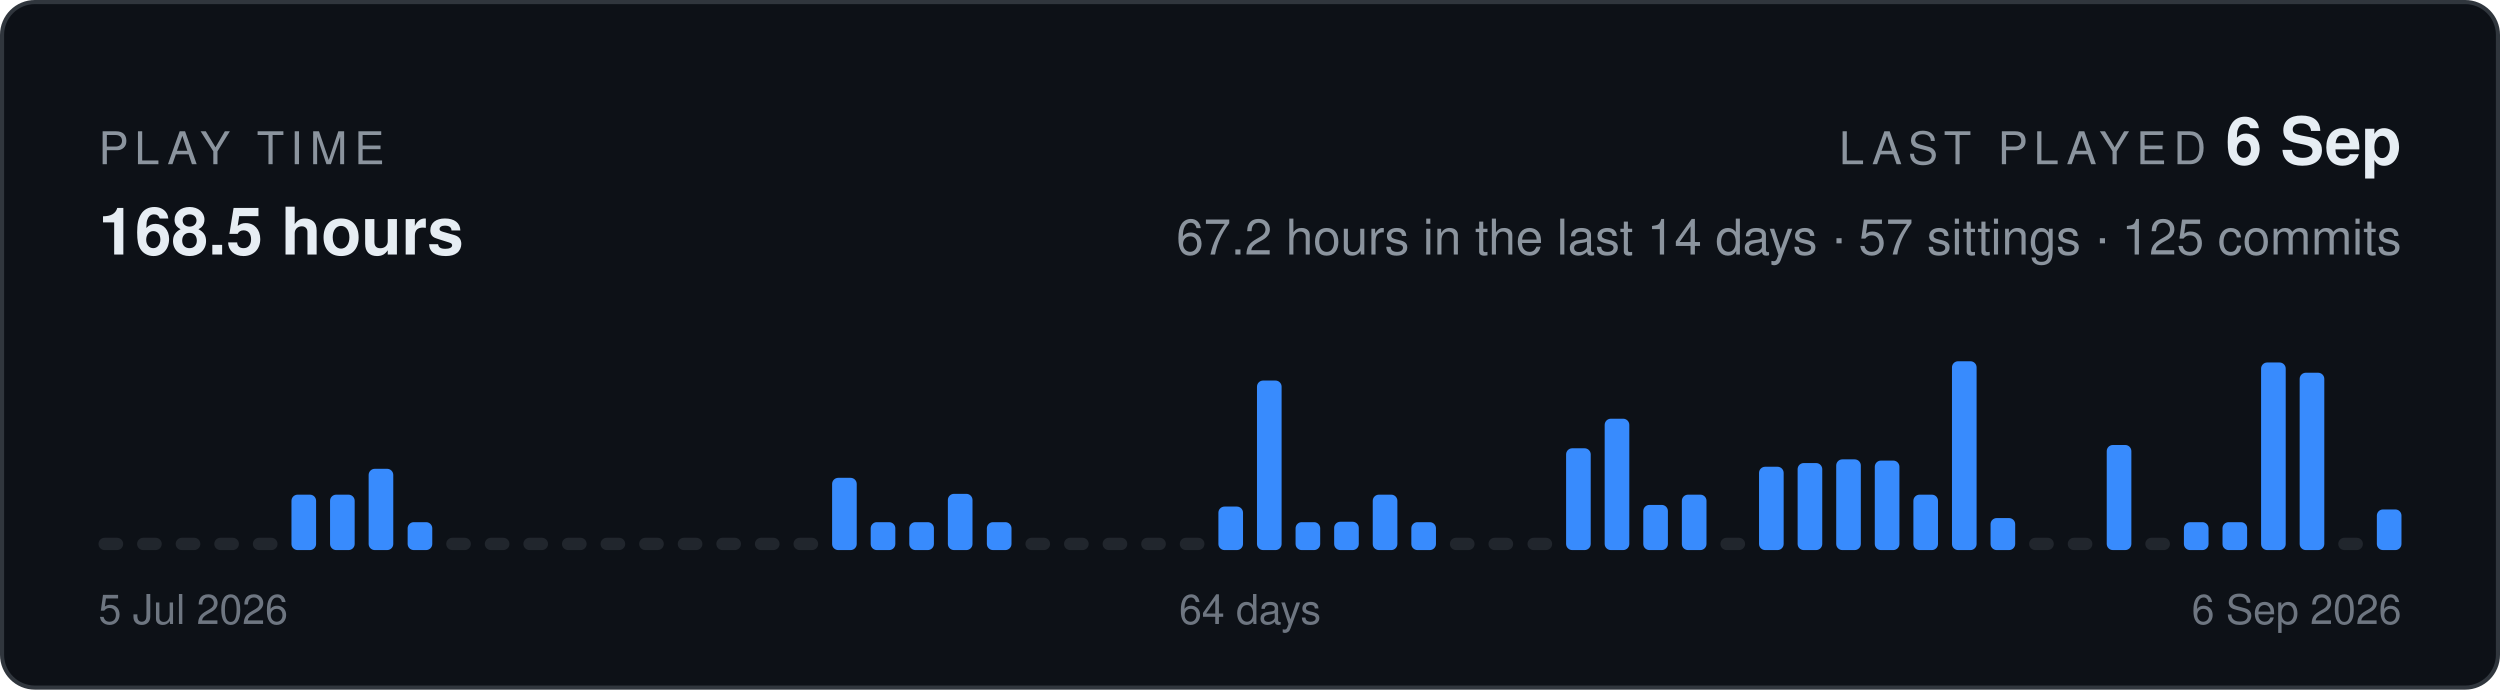
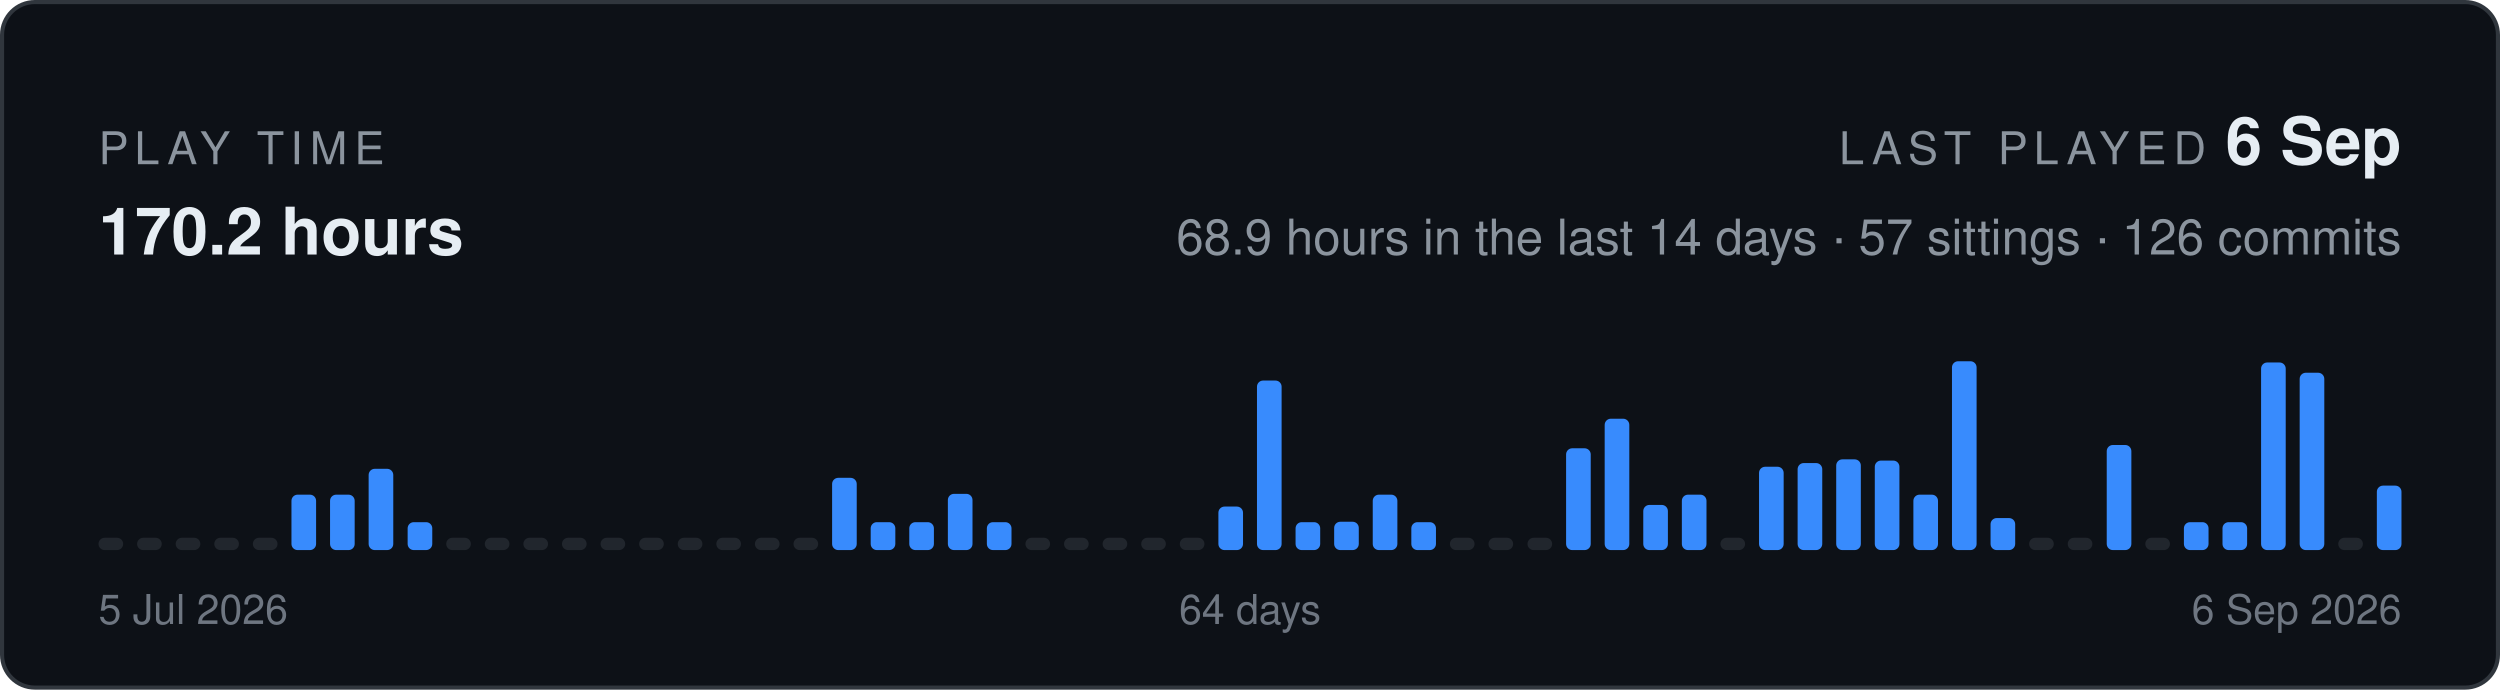
- <svg xmlns="http://www.w3.org/2000/svg" width="609" height="168" viewBox="0 0 609 168" role="img" aria-label="Play time: 168.5 hours over 125 commits, last played 6 Sep">
+ <svg xmlns="http://www.w3.org/2000/svg" width="609" height="168" viewBox="0 0 609 168" role="img" aria-label="Play time: 170.2 hours over 126 commits, last played 6 Sep">
  <style>
    .card { fill: #0d1117; stroke: #30363d }
    text { font-family: -apple-system, BlinkMacSystemFont, "Segoe UI", Helvetica, Arial, sans-serif }
    .label { font-size: 11px; letter-spacing: 1.7px; fill: #8b949e }
    .stat { font-size: 16px; font-weight: 600; letter-spacing: normal; fill: #e6edf3 }
    .note { font-size: 12px; fill: #8b949e }
    .axis { font-size: 10px; fill: #6e7681 }
    .bar { fill: #388bfd }
    .bar-quiet { fill: #21262d }
  </style>
  <rect class="card" x="0.5" y="0.5" width="608" height="167" rx="8" />
  <text class="label" x="24" y="40">PLAY TIME</text>
-   <text class="stat" x="24" y="62">168.5 hours</text>
+   <text class="stat" x="24" y="62">170.2 hours</text>
  <text class="label" x="585" y="40" text-anchor="end">LAST PLAYED <tspan class="stat">6 Sep</tspan>
  </text>
-   <text class="note" x="585" y="62" text-anchor="end">67.2 hours in the last 14 days   ·   57 sittings   ·   125 commits</text>
+   <text class="note" x="585" y="62" text-anchor="end">68.9 hours in the last 14 days   ·   57 sittings   ·   126 commits</text>
  <rect class="bar-quiet" x="24.0" y="131.0" width="6" height="3.0" rx="1.5" />
  <rect class="bar-quiet" x="33.4" y="131.0" width="6" height="3.0" rx="1.5" />
  <rect class="bar-quiet" x="42.8" y="131.0" width="6" height="3.0" rx="1.5" />
  <rect class="bar-quiet" x="52.2" y="131.0" width="6" height="3.0" rx="1.5" />
  <rect class="bar-quiet" x="61.6" y="131.0" width="6" height="3.0" rx="1.5" />
  <rect class="bar" x="71.0" y="120.5" width="6" height="13.5" rx="1.5" />
  <rect class="bar" x="80.4" y="120.5" width="6" height="13.5" rx="1.5" />
  <rect class="bar" x="89.8" y="114.2" width="6" height="19.8" rx="1.5" />
  <rect class="bar" x="99.3" y="127.2" width="6" height="6.8" rx="1.5" />
  <rect class="bar-quiet" x="108.7" y="131.0" width="6" height="3.0" rx="1.5" />
  <rect class="bar-quiet" x="118.1" y="131.0" width="6" height="3.0" rx="1.5" />
  <rect class="bar-quiet" x="127.5" y="131.0" width="6" height="3.0" rx="1.5" />
  <rect class="bar-quiet" x="136.9" y="131.0" width="6" height="3.0" rx="1.5" />
  <rect class="bar-quiet" x="146.3" y="131.0" width="6" height="3.0" rx="1.5" />
  <rect class="bar-quiet" x="155.7" y="131.0" width="6" height="3.0" rx="1.5" />
  <rect class="bar-quiet" x="165.1" y="131.0" width="6" height="3.0" rx="1.5" />
  <rect class="bar-quiet" x="174.5" y="131.0" width="6" height="3.0" rx="1.5" />
  <rect class="bar-quiet" x="183.9" y="131.0" width="6" height="3.0" rx="1.5" />
  <rect class="bar-quiet" x="193.3" y="131.0" width="6" height="3.0" rx="1.5" />
  <rect class="bar" x="202.7" y="116.4" width="6" height="17.6" rx="1.5" />
  <rect class="bar" x="212.1" y="127.2" width="6" height="6.8" rx="1.5" />
  <rect class="bar" x="221.5" y="127.2" width="6" height="6.8" rx="1.5" />
  <rect class="bar" x="230.9" y="120.3" width="6" height="13.7" rx="1.5" />
  <rect class="bar" x="240.4" y="127.2" width="6" height="6.8" rx="1.5" />
  <rect class="bar-quiet" x="249.8" y="131.0" width="6" height="3.0" rx="1.5" />
  <rect class="bar-quiet" x="259.2" y="131.0" width="6" height="3.0" rx="1.5" />
  <rect class="bar-quiet" x="268.6" y="131.0" width="6" height="3.0" rx="1.5" />
  <rect class="bar-quiet" x="278.0" y="131.0" width="6" height="3.0" rx="1.5" />
  <rect class="bar-quiet" x="287.4" y="131.0" width="6" height="3.0" rx="1.5" />
  <rect class="bar" x="296.8" y="123.4" width="6" height="10.6" rx="1.5" />
  <rect class="bar" x="306.2" y="92.7" width="6" height="41.3" rx="1.5" />
  <rect class="bar" x="315.6" y="127.2" width="6" height="6.8" rx="1.5" />
  <rect class="bar" x="325.0" y="127.1" width="6" height="6.9" rx="1.5" />
  <rect class="bar" x="334.4" y="120.5" width="6" height="13.5" rx="1.5" />
  <rect class="bar" x="343.8" y="127.2" width="6" height="6.8" rx="1.5" />
  <rect class="bar-quiet" x="353.2" y="131.0" width="6" height="3.0" rx="1.5" />
  <rect class="bar-quiet" x="362.6" y="131.0" width="6" height="3.0" rx="1.5" />
  <rect class="bar-quiet" x="372.1" y="131.0" width="6" height="3.0" rx="1.5" />
  <rect class="bar" x="381.5" y="109.2" width="6" height="24.8" rx="1.5" />
  <rect class="bar" x="390.9" y="102.0" width="6" height="32.0" rx="1.5" />
  <rect class="bar" x="400.3" y="123.0" width="6" height="11.0" rx="1.5" />
  <rect class="bar" x="409.7" y="120.5" width="6" height="13.5" rx="1.5" />
  <rect class="bar-quiet" x="419.1" y="131.0" width="6" height="3.0" rx="1.5" />
  <rect class="bar" x="428.5" y="113.7" width="6" height="20.3" rx="1.5" />
  <rect class="bar" x="437.9" y="112.8" width="6" height="21.2" rx="1.5" />
  <rect class="bar" x="447.3" y="111.9" width="6" height="22.1" rx="1.5" />
  <rect class="bar" x="456.7" y="112.2" width="6" height="21.8" rx="1.5" />
  <rect class="bar" x="466.1" y="120.5" width="6" height="13.5" rx="1.5" />
  <rect class="bar" x="475.5" y="88.0" width="6" height="46.0" rx="1.5" />
  <rect class="bar" x="484.9" y="126.2" width="6" height="7.8" rx="1.5" />
  <rect class="bar-quiet" x="494.3" y="131.0" width="6" height="3.0" rx="1.5" />
  <rect class="bar-quiet" x="503.7" y="131.0" width="6" height="3.0" rx="1.5" />
  <rect class="bar" x="513.2" y="108.4" width="6" height="25.6" rx="1.5" />
  <rect class="bar-quiet" x="522.6" y="131.0" width="6" height="3.0" rx="1.5" />
  <rect class="bar" x="532.0" y="127.2" width="6" height="6.8" rx="1.5" />
  <rect class="bar" x="541.4" y="127.2" width="6" height="6.8" rx="1.5" />
  <rect class="bar" x="550.8" y="88.3" width="6" height="45.7" rx="1.5" />
  <rect class="bar" x="560.2" y="90.8" width="6" height="43.2" rx="1.5" />
  <rect class="bar-quiet" x="569.6" y="131.0" width="6" height="3.0" rx="1.5" />
-   <rect class="bar" x="579.0" y="124.1" width="6" height="9.9" rx="1.5" />
+   <rect class="bar" x="579.0" y="118.3" width="6" height="15.7" rx="1.5" />
  <text class="axis" x="24" y="152">5 Jul 2026</text>
  <text class="axis" x="304.5" y="152" text-anchor="middle">64 days</text>
  <text class="axis" x="585" y="152" text-anchor="end">6 Sep 2026</text>
</svg>
